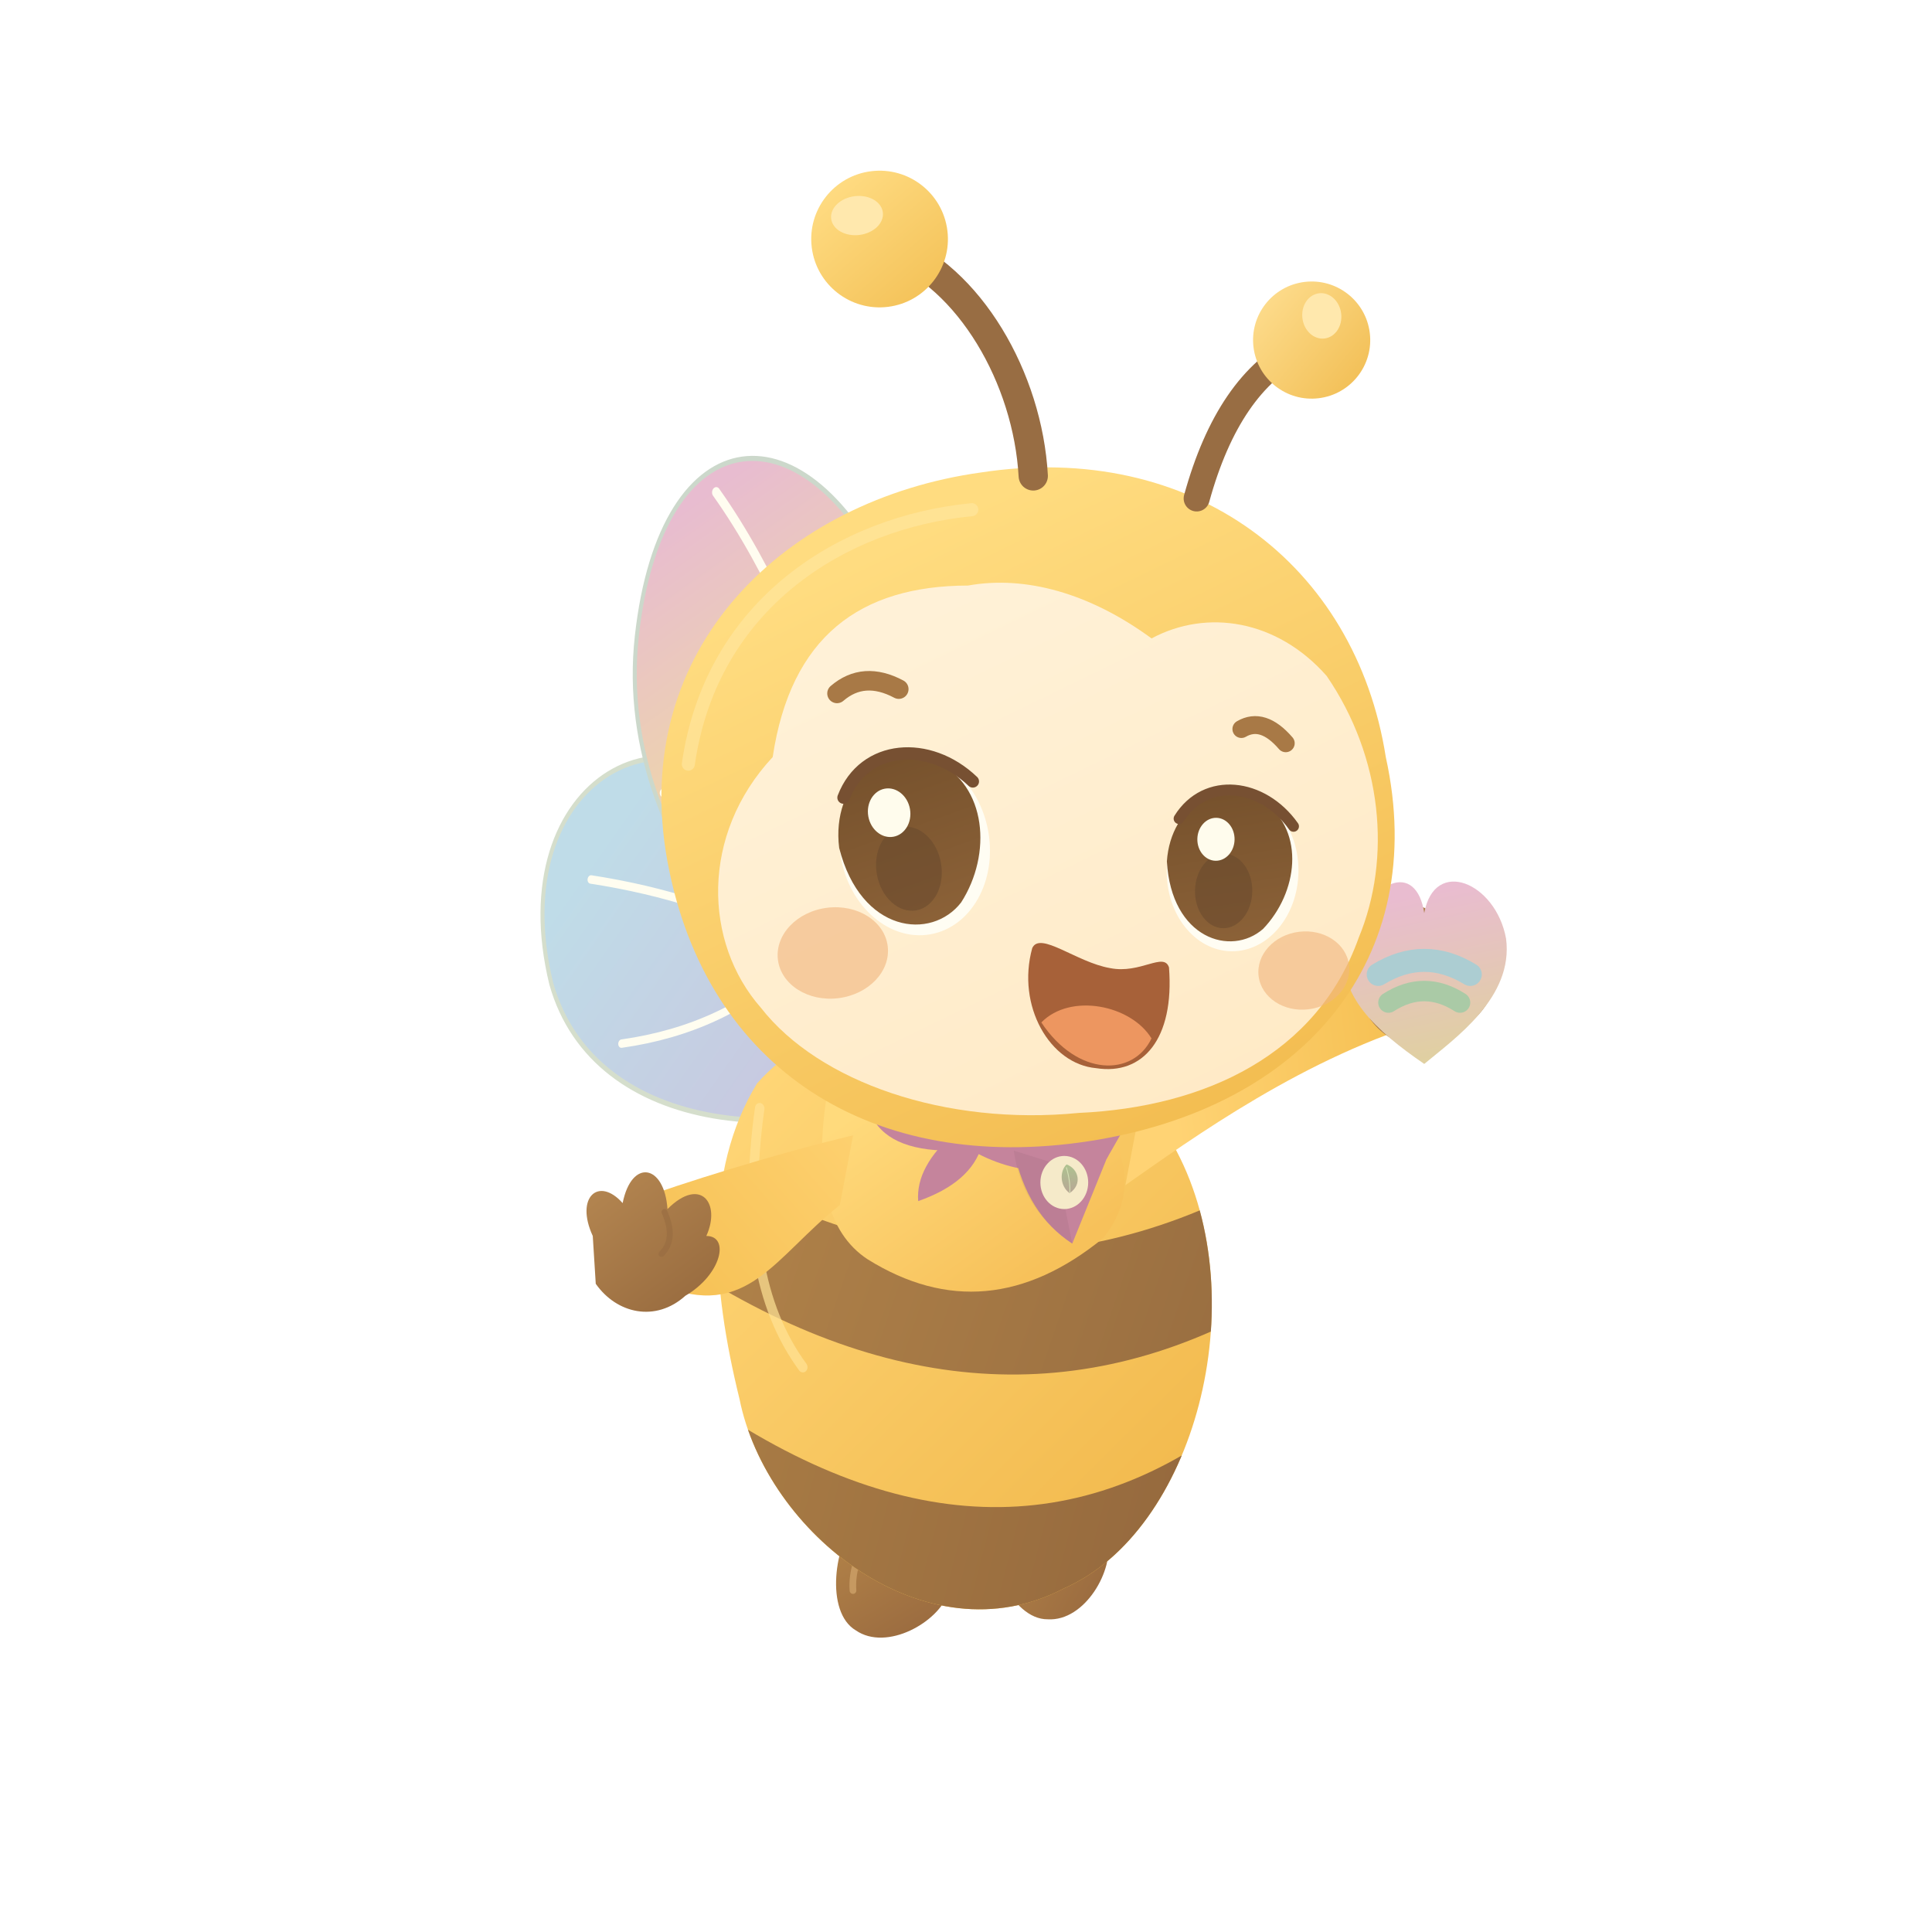
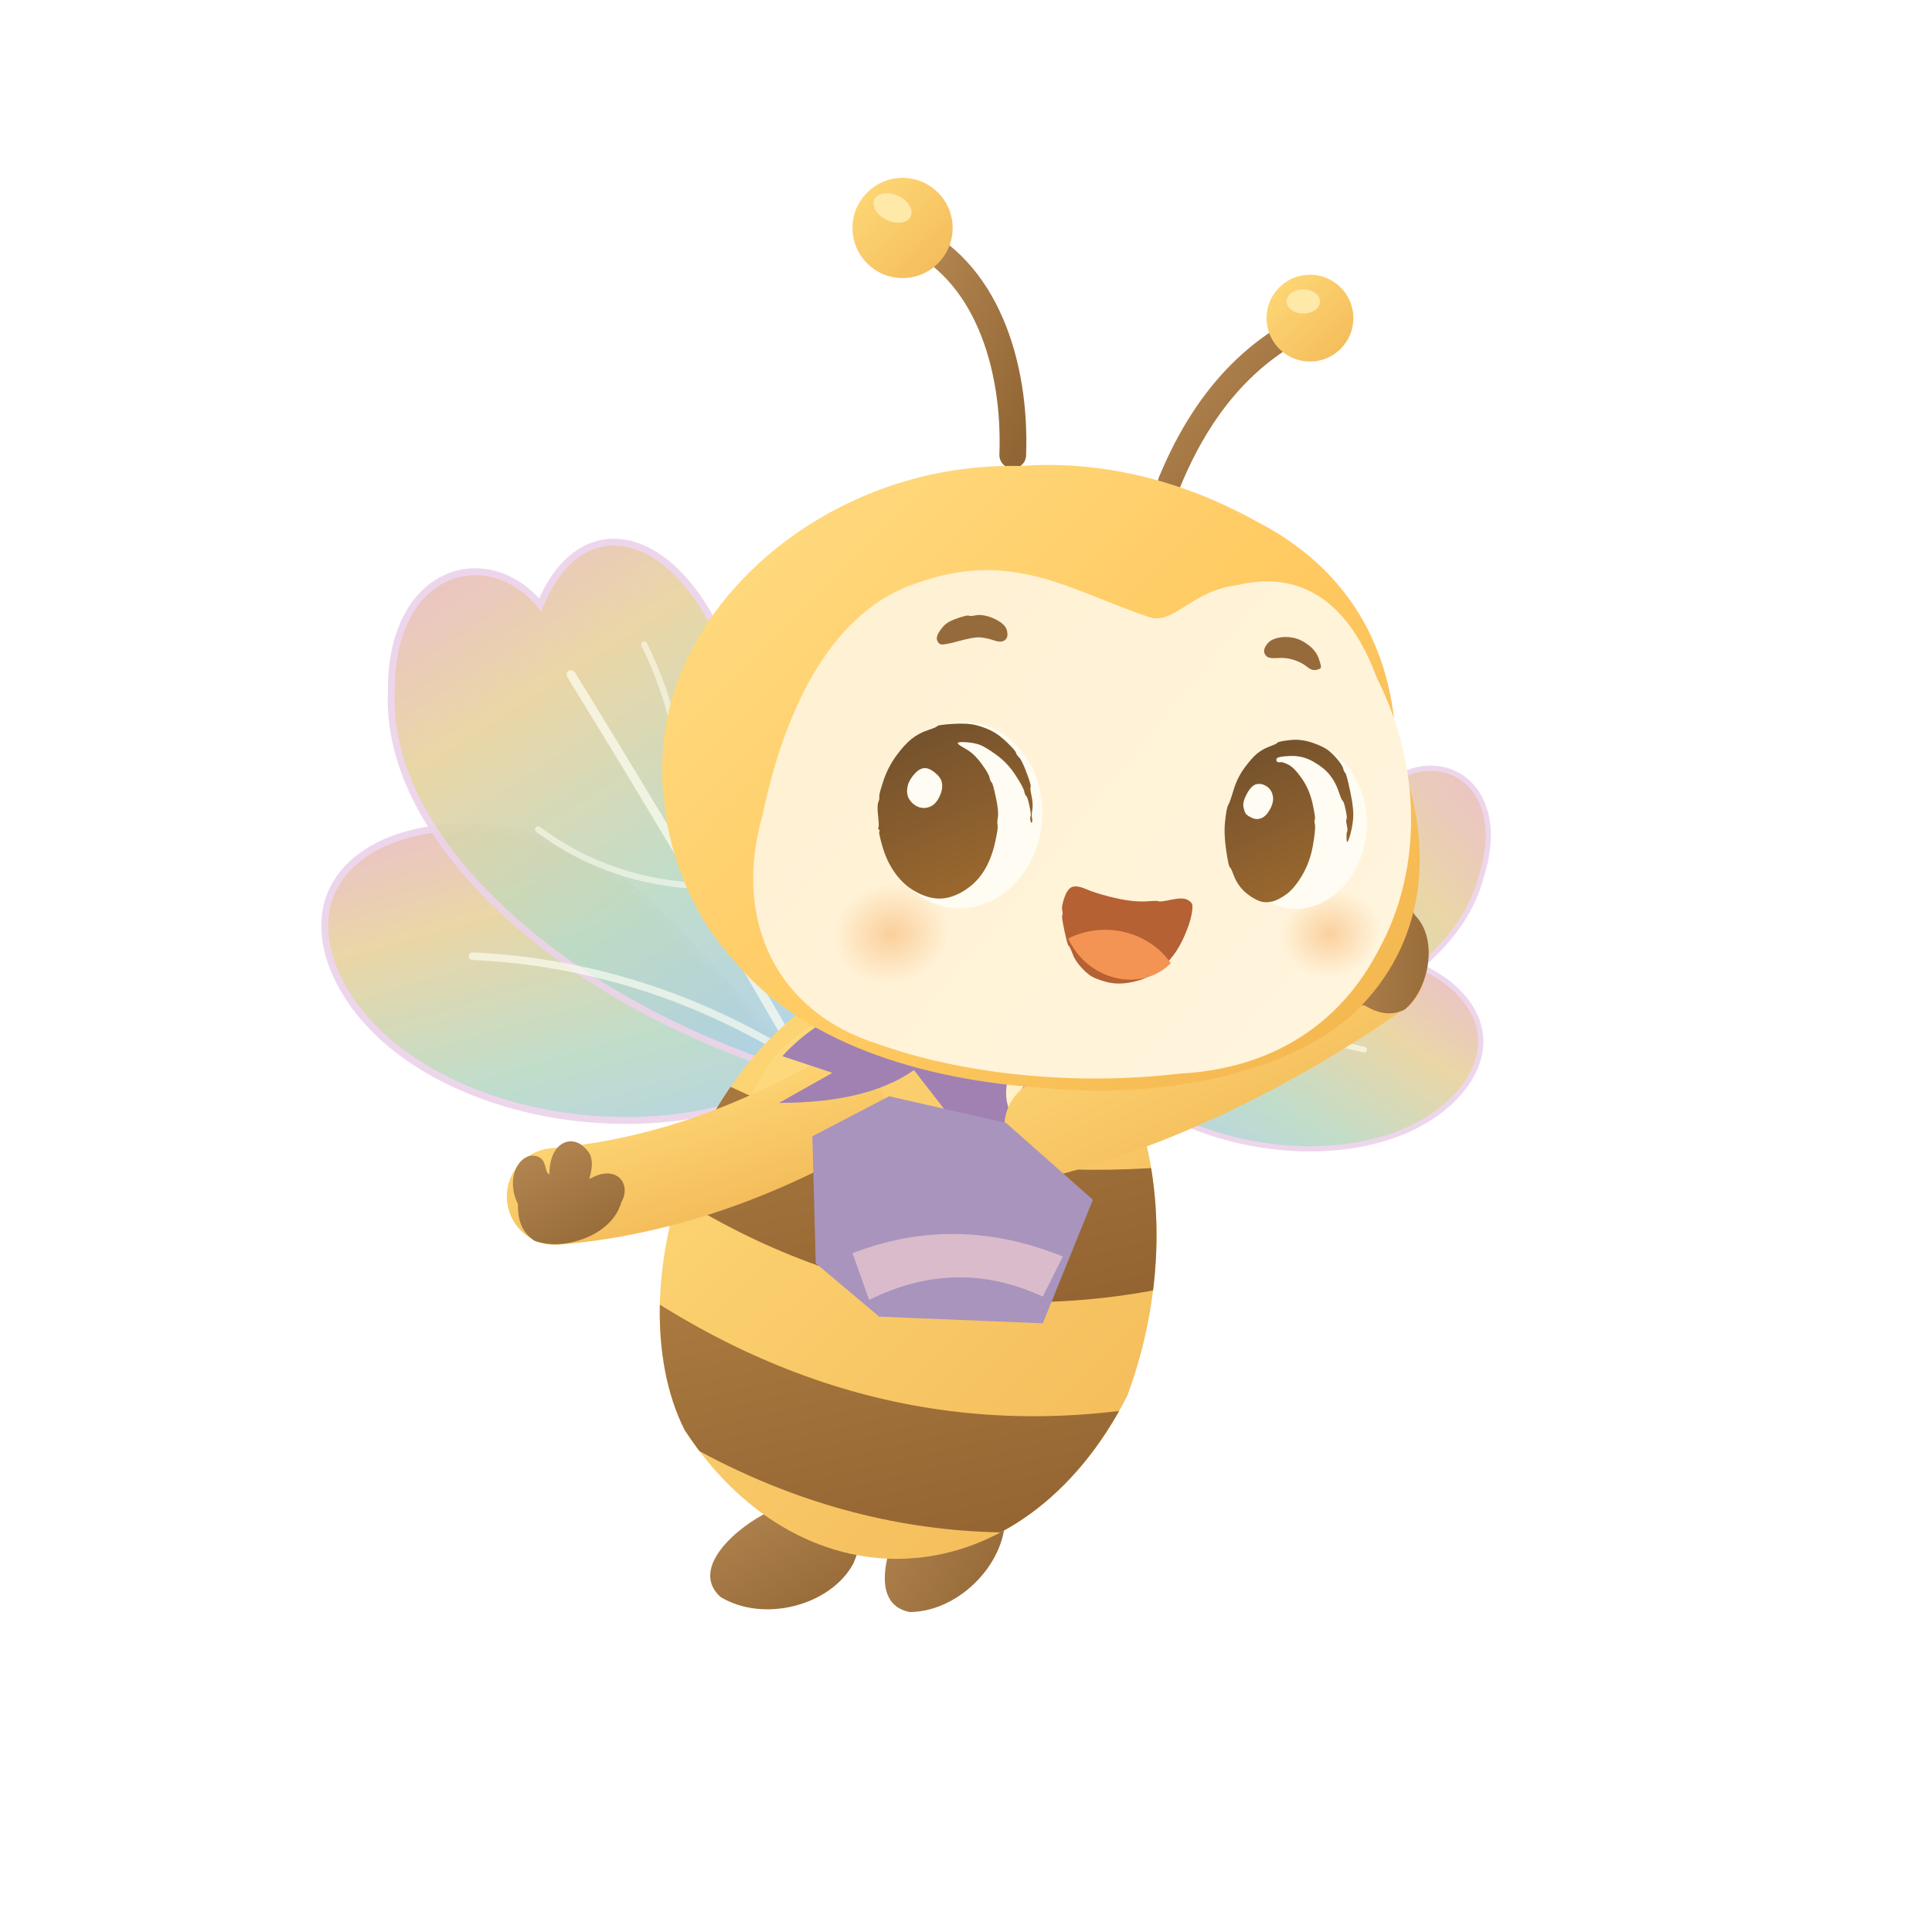
- <svg xmlns="http://www.w3.org/2000/svg" width="512" height="512" viewBox="0 0 512 512">
+ <svg xmlns="http://www.w3.org/2000/svg" viewBox="0 0 512 512" width="512" height="512">
  <defs>
-     <linearGradient id="paint-1" gradientUnits="userSpaceOnUse" x1="-135" y1="-72" x2="0" y2="20">
-       <stop offset="0" stop-color="#BFDCE8" />
-       <stop offset="1" stop-color="#CDBDDB" />
+     <linearGradient id="faceGold" x1=".1" y1="0" x2=".85" y2="1" gradientUnits="objectBoundingBox">
+       <stop stop-color="#FFDB82" />
+       <stop offset=".55" stop-color="#FFCA61" />
+       <stop offset="1" stop-color="#F4B750" />
    </linearGradient>
-     <linearGradient id="paint-2" gradientUnits="userSpaceOnUse" x1="-123" y1="-161" x2="-7" y2="2">
-       <stop offset="0" stop-color="#E8BCD0" />
-       <stop offset="0.5" stop-color="#EFDBA2" />
-       <stop offset="1" stop-color="#C0DCC6" />
+     <linearGradient id="faceCream" x1="0" y1="0" x2="1" y2="1">
+       <stop stop-color="#FFF0D1" />
+       <stop offset="1" stop-color="#FFF5DE" />
    </linearGradient>
-     <linearGradient id="paint-3" gradientUnits="userSpaceOnUse" x1="-135" y1="-72" x2="0" y2="20">
-       <stop offset="0" stop-color="#BFDCE8" />
-       <stop offset="1" stop-color="#CDBDDB" />
+     <radialGradient id="cheek">
+       <stop stop-color="#F7AF64" stop-opacity=".65" />
+       <stop offset="1" stop-color="#F7AF64" stop-opacity="0" />
+     </radialGradient>
+     <linearGradient id="eyeBrown" x1="0" y1="0" x2=".2" y2="1">
+       <stop stop-color="#71502D" />
+       <stop offset="1" stop-color="#99672E" />
    </linearGradient>
-     <linearGradient id="paint-4" gradientUnits="userSpaceOnUse" x1="-123" y1="-161" x2="-7" y2="2">
-       <stop offset="0" stop-color="#E8BCD0" />
-       <stop offset="0.5" stop-color="#EFDBA2" />
-       <stop offset="1" stop-color="#C0DCC6" />
+     <linearGradient id="bodyGold" x1="0" y1="0" x2="1" y2="1">
+       <stop stop-color="#FFDA79" />
+       <stop offset="1" stop-color="#F3B957" />
    </linearGradient>
-     <linearGradient id="paint-5" gradientUnits="userSpaceOnUse" x1="-10" y1="-17" x2="20" y2="20">
-       <stop offset="0" stop-color="#B28248" />
-       <stop offset="1" stop-color="#996A3F" />
+     <linearGradient id="stripeBrown" x1="0" y1="0" x2="1" y2="1">
+       <stop stop-color="#AC7C42" />
+       <stop offset="1" stop-color="#90612F" />
    </linearGradient>
-     <linearGradient id="paint-6" gradientUnits="userSpaceOnUse" x1="-10" y1="-17" x2="20" y2="20">
-       <stop offset="0" stop-color="#B28248" />
-       <stop offset="1" stop-color="#996A3F" />
+     <linearGradient id="handBrown" x1="0" y1="0" x2="1" y2="1">
+       <stop stop-color="#B78A55" />
+       <stop offset="1" stop-color="#926634" />
    </linearGradient>
-     <linearGradient id="paint-7" gradientUnits="userSpaceOnUse" x1="-55" y1="-75" x2="60" y2="88">
-       <stop offset="0" stop-color="#FFD677" />
-       <stop offset="1" stop-color="#F0B648" />
+     <linearGradient id="wing" x1="0" y1="0" x2="1" y2="1">
+       <stop stop-color="#ECD2E9" />
+       <stop offset="1" stop-color="#BAA3DA" />
    </linearGradient>
-     <clipPath id="clip-8">
-       <path d="M-62 -65 C-22 -97 50 -72 68 -34 C88 10 61 72 18 84 C-28 100 -74 60 -78 22 C-83 -10 -82 -42 -62 -65Z" />
-     </clipPath>
-     <linearGradient id="paint-9" gradientUnits="userSpaceOnUse" x1="-90" y1="-50" x2="80" y2="40">
-       <stop offset="0" stop-color="#B2844A" />
-       <stop offset="1" stop-color="#986D40" />
+     <linearGradient id="accessory" x1="0" y1="0" x2="1" y2="1">
+       <stop stop-color="#A181B2" />
+       <stop offset="1" stop-color="#A181B2" />
    </linearGradient>
-     <linearGradient id="paint-10" gradientUnits="userSpaceOnUse" x1="-95" y1="20" x2="70" y2="90">
-       <stop offset="0" stop-color="#AA7D45" />
-       <stop offset="1" stop-color="#93673D" />
+     <linearGradient id="page" x1="0" y1="0" x2="1" y2="1">
+       <stop stop-color="#FFFAE8" />
+       <stop offset="1" stop-color="#E4D8B6" />
    </linearGradient>
-     <linearGradient id="paint-11" gradientUnits="userSpaceOnUse" x1="0" y1="-70" x2="30" y2="-10">
-       <stop offset="0" stop-color="#FFDA7C" />
-       <stop offset="1" stop-color="#F7C15A" />
+     <linearGradient id="leaf" x1="0" y1="0" x2="1" y2="1">
+       <stop stop-color="#AEC889" />
+       <stop offset="1" stop-color="#6F9C67" />
    </linearGradient>
-     <linearGradient id="paint-12" gradientUnits="userSpaceOnUse" x1="0" y1="-20" x2="-73" y2="44">
-       <stop offset="0" stop-color="#FFD374" />
-       <stop offset="1" stop-color="#F5BF51" />
+     <linearGradient id="pot" x1="0" y1="0" x2="1" y2="1">
+       <stop stop-color="#E7B384" />
+       <stop offset="1" stop-color="#C48F66" />
    </linearGradient>
-     <linearGradient id="paint-13" gradientUnits="userSpaceOnUse" x1="-15" y1="-20" x2="15" y2="20">
-       <stop offset="0" stop-color="#B38550" />
-       <stop offset="1" stop-color="#9A6D40" />
-     </linearGradient>
-     <linearGradient id="paint-14" gradientUnits="userSpaceOnUse" x1="0" y1="-20" x2="74" y2="-30">
-       <stop offset="0" stop-color="#FFD374" />
-       <stop offset="1" stop-color="#F5BF51" />
-     </linearGradient>
-     <linearGradient id="paint-15" gradientUnits="userSpaceOnUse" x1="-15" y1="-20" x2="15" y2="20">
-       <stop offset="0" stop-color="#B38550" />
-       <stop offset="1" stop-color="#9A6D40" />
-     </linearGradient>
-     <linearGradient id="paint-16" gradientUnits="userSpaceOnUse" x1="0" y1="-100" x2="65" y2="90">
-       <stop offset="0" stop-color="#ACC68F" />
-       <stop offset="1" stop-color="#C5849C" />
-     </linearGradient>
-     <linearGradient id="paint-17" gradientUnits="userSpaceOnUse" x1="0" y1="-30" x2="15" y2="40">
-       <stop offset="0" stop-color="#E9BCD0" />
-       <stop offset="1" stop-color="#DFD29C" />
-     </linearGradient>
-     <linearGradient id="paint-18" gradientUnits="userSpaceOnUse" x1="0" y1="-100" x2="65" y2="90">
-       <stop offset="0" stop-color="#FFDC80" />
-       <stop offset="1" stop-color="#F3BD51" />
-     </linearGradient>
-     <linearGradient id="paint-19" gradientUnits="userSpaceOnUse" x1="0" y1="-100" x2="65" y2="90">
-       <stop offset="0" stop-color="#FFF2D9" />
-       <stop offset="1" stop-color="#FFEAC6" />
-     </linearGradient>
-     <linearGradient id="paint-20" gradientUnits="userSpaceOnUse" x1="0" y1="-27" x2="9" y2="25">
-       <stop offset="0" stop-color="#77522D" />
-       <stop offset="1" stop-color="#8C6238" />
-     </linearGradient>
-     <linearGradient id="paint-21" gradientUnits="userSpaceOnUse" x1="0" y1="-27" x2="9" y2="25">
-       <stop offset="0" stop-color="#77522D" />
-       <stop offset="1" stop-color="#8C6238" />
-     </linearGradient>
-     <linearGradient id="paint-22" gradientUnits="userSpaceOnUse" x1="-50" y1="-98" x2="-20" y2="-53">
-       <stop offset="0" stop-color="#FFDC83" />
-       <stop offset="1" stop-color="#F2BE52" />
-     </linearGradient>
-     <linearGradient id="paint-23" gradientUnits="userSpaceOnUse" x1="22" y1="-64" x2="55" y2="-29">
-       <stop offset="0" stop-color="#FFE196" />
-       <stop offset="1" stop-color="#F2BF56" />
-     </linearGradient>
-     <linearGradient id="paint-24" gradientUnits="userSpaceOnUse" x1="0" y1="-29" x2="12" y2="38">
-       <stop offset="0" stop-color="#FFE19A" />
-       <stop offset="1" stop-color="#EDB044" />
+     <linearGradient id="wingMulti" x1="0" y1="0" x2="1" y2="1">
+       <stop stop-color="#E9B6CE" />
+       <stop offset=".32" stop-color="#E8D39F" />
+       <stop offset=".66" stop-color="#BBDAC6" />
+       <stop offset="1" stop-color="#ACCEEA" />
    </linearGradient>
  </defs>
-   <g id="actor" transform="translate(30.72 30.72) rotate(0) scale(0.88 0.88)">
-     <g id="actor0--wings" transform="translate(256 288) rotate(0) scale(1 1)">
-       <g id="actor0--wings0--wing-left" transform="translate(0 0) rotate(7) scale(0.8 1.02)">
-         <path id="actor0--wings0--wing-left0--lower-wing" d="M0 0 C-57 30 -136 32 -159 -11 C-187 -69 -127 -105 -77 -64 C-40 -35 -15 -7 0 0Z" fill="url(#paint-1)" stroke="#D5DECC" stroke-width="1.5" stroke-linecap="round" stroke-linejoin="round" />
-         <path id="actor0--wings0--wing-left1--upper-wing" d="M0 0 C-57 1 -142 -49 -143 -116 C-144 -182 -90 -191 -49 -138 C-17 -98 4 -32 0 0Z" fill="url(#paint-2)" stroke="#CCD8CB" stroke-width="1.5" stroke-linecap="round" stroke-linejoin="round" />
-         <path d="M-3 -4 C-41 -49 -71 -119 -120 -161" fill="none" stroke="#FFFDF0" stroke-width="3" stroke-linecap="round" stroke-linejoin="round" />
-         <path d="M-35 -47 Q-74 -63 -126 -71 M-57 -84 Q-46 -112 -80 -145 M-5 0 Q-65 -41 -149 -43 M-69 -26 Q-92 -4 -130 4" fill="none" stroke="#FFFDF0" stroke-width="2.5" stroke-linecap="round" stroke-linejoin="round" />
-         <path d="M-16 -17 Q-29 6 -76 16" fill="none" stroke="#FFFDF0" stroke-width="2.8" stroke-linecap="round" stroke-linejoin="round" />
+   <g id="character" transform="translate(256 256) scale(.885) translate(-256 -256)" data-theme="rainbow" data-stage="4">
+     <g id="wing-right" transform="translate(295 285) rotate(5) scale(-0.78 0.78)">
+       <path d="M0 0 C-42 37-119 34-142-4 C-163-40-105-66-61-43 C-31-25-12-9 0 0Z" fill="url(#wingMulti)" opacity=".92" stroke="#ECD2E9" stroke-width="2" />
+       <path d="M0 0 C-74-6-134-42-141-84 C-149-119-123-133-104-118 C-98-151-66-148-44-109 C-20-73-7-29 0 0Z" fill="url(#wingMulti)" opacity=".92" stroke="#ECD2E9" stroke-width="2" />
+       <path d="M-5-7 Q-48-55-91-100" fill="none" stroke="#FFFFF4" stroke-width="2.6" stroke-linecap="round" stroke-linejoin="round" opacity=".68" />
+       <path d="M-5-5 Q-53-22-102-14" fill="none" stroke="#FFFFF4" stroke-width="2.2" stroke-linecap="round" stroke-linejoin="round" opacity=".64" />
+       <path d="M-40-48 Q-67-43-91-54" fill="none" stroke="#FFFFF4" stroke-width="1.8" stroke-linecap="round" stroke-linejoin="round" opacity=".54" />
+       <path d="M-51-64 Q-54-90-72-113" fill="none" stroke="#FFFFF4" stroke-width="1.8" stroke-linecap="round" stroke-linejoin="round" opacity=".54" />
+     </g>
+     <g id="wing-left" transform="translate(208 289) rotate(12) scale(1.03 1.03)">
+       <path d="M0 0 C-42 37-119 34-142-4 C-163-40-105-66-61-43 C-31-25-12-9 0 0Z" fill="url(#wingMulti)" opacity=".92" stroke="#ECD2E9" stroke-width="2" />
+       <path d="M0 0 C-74-6-134-42-141-84 C-149-119-123-133-104-118 C-98-151-66-148-44-109 C-20-73-7-29 0 0Z" fill="url(#wingMulti)" opacity=".92" stroke="#ECD2E9" stroke-width="2" />
+       <path d="M-5-7 Q-48-55-91-100" fill="none" stroke="#FFFFF4" stroke-width="2.6" stroke-linecap="round" stroke-linejoin="round" opacity=".68" />
+       <path d="M-5-5 Q-53-22-102-14" fill="none" stroke="#FFFFF4" stroke-width="2.2" stroke-linecap="round" stroke-linejoin="round" opacity=".64" />
+       <path d="M-40-48 Q-67-43-91-54" fill="none" stroke="#FFFFF4" stroke-width="1.8" stroke-linecap="round" stroke-linejoin="round" opacity=".54" />
+       <path d="M-51-64 Q-54-90-72-113" fill="none" stroke="#FFFFF4" stroke-width="1.8" stroke-linecap="round" stroke-linejoin="round" opacity=".54" />
+     </g>
+     <g id="feet">
+       <g id="foot-0" transform="translate(208 424.42) rotate(20)">
+         <path d="M-4-18 C9-21 18-10 17 5 C15 19-2 31-17 28 C-29 23-19 6-12-1Z" fill="url(#handBrown)" />
      </g>
-       <g id="actor0--wings1--wing-right" transform="translate(0 0) rotate(-17) scale(-0.82 0.89)">
-         <path id="actor0--wings1--wing-right0--lower-wing" d="M0 0 C-57 30 -136 32 -159 -11 C-187 -69 -127 -105 -77 -64 C-40 -35 -15 -7 0 0Z" fill="url(#paint-3)" stroke="#D5DECC" stroke-width="1.5" stroke-linecap="round" stroke-linejoin="round" />
-         <path id="actor0--wings1--wing-right1--upper-wing" d="M0 0 C-57 1 -142 -49 -143 -116 C-144 -182 -90 -191 -49 -138 C-17 -98 4 -32 0 0Z" fill="url(#paint-4)" stroke="#CCD8CB" stroke-width="1.5" stroke-linecap="round" stroke-linejoin="round" />
-         <path d="M-3 -4 C-41 -49 -71 -119 -120 -161" fill="none" stroke="#FFFDF0" stroke-width="3" stroke-linecap="round" stroke-linejoin="round" />
-         <path d="M-35 -47 Q-74 -63 -126 -71 M-57 -84 Q-46 -112 -80 -145 M-5 0 Q-65 -41 -149 -43 M-69 -26 Q-92 -4 -130 4" fill="none" stroke="#FFFDF0" stroke-width="2.5" stroke-linecap="round" stroke-linejoin="round" />
-         <path d="M-16 -17 Q-29 6 -76 16" fill="none" stroke="#FFFDF0" stroke-width="2.8" stroke-linecap="round" stroke-linejoin="round" />
+       <g id="foot-1" transform="translate(250 418.54) rotate(-12)">
+         <path d="M-4-18 C9-21 18-10 17 5 C15 19-2 31-17 28 C-29 23-19 6-12-1Z" fill="url(#handBrown)" />
      </g>
    </g>
-     <g id="actor1--foot-0" transform="translate(233 438) rotate(8) scale(0.84 0.84)">
-       <path d="M-14 -17 C-21 -7 -21 18 -9 23 C3 29 20 16 22 5 C24 -9 14 -20 2 -21Z" fill="url(#paint-5)" />
-       <path d="M-9 -12 Q-14 0 -12 9" fill="none" stroke="#C69961" stroke-width="2.4" stroke-linecap="round" stroke-linejoin="round" />
+     <g id="body" transform="translate(239 347) rotate(7)">
+       <defs>
+         <clipPath id="bodyClip">
+           <path d="M0 -98 C54.6 -98 84.24 -33.32 69.42 29.4 C46.02 94.08 -18.72 105.84 -60.84 55.86 C-87.36 16.66 -74.1 -75.46 0 -98Z" />
+         </clipPath>
+       </defs>
+       <path d="M0 -98 C54.6 -98 84.24 -33.32 69.42 29.4 C46.02 94.08 -18.72 105.84 -60.84 55.86 C-87.36 16.66 -74.1 -75.46 0 -98Z" fill="url(#bodyGold)" />
+       <g clip-path="url(#bodyClip)">
+         <path d="M-88 -58.8 Q0 -19.6 90 -44.1 L90 -8.82 Q0 27.44 -88 -21.56Z" fill="url(#stripeBrown)" />
+         <path d="M-88 11.76 Q0 59.78 90 27.44 L90 61.74 Q0 96.04 -88 46.06Z" fill="url(#stripeBrown)" />
+       </g>
+       <path d="M-53.04 -23.52 Q-60.84 -61.74 -20.28 -79.38 Q-38.22 -54.88 -39.0 -25.48Z" fill="#FFE59B" opacity=".28" />
    </g>
-     <g id="actor2--foot-1" transform="translate(280 432) rotate(-23) scale(0.84 0.84)">
-       <path d="M-14 -17 C-21 -7 -21 18 -9 23 C3 29 20 16 22 5 C24 -9 14 -20 2 -21Z" fill="url(#paint-6)" />
-       <path d="M-9 -12 Q-14 0 -12 9" fill="none" stroke="#C69961" stroke-width="2.4" stroke-linecap="round" stroke-linejoin="round" />
-     </g>
-     <g id="actor3--body" transform="translate(259 355) rotate(-6) scale(0.95 1.08)">
-       <path id="actor3--body0--abdomen" d="M-62 -65 C-22 -97 50 -72 68 -34 C88 10 61 72 18 84 C-28 100 -74 60 -78 22 C-83 -10 -82 -42 -62 -65Z" fill="url(#paint-7)" />
-       <g id="actor3--body1--stripes" transform="translate(0 0) rotate(0) scale(1 1)" clip-path="url(#clip-8)">
-         <path d="M-105 -62 Q-12 15 93 -23 L91 11 Q-5 48 -97 -21Z" fill="url(#paint-9)" />
-         <path d="M-99 14 Q-9 88 76 43 L63 74 Q-24 116 -84 55Z" fill="url(#paint-10)" />
-       </g>
-       <path opacity="0.7" d="M-62 -58 Q-75 -12 -57 15" fill="none" stroke="#FFE395" stroke-width="3" stroke-linecap="round" stroke-linejoin="round" />
-       <path d="M-40 -61 Q0 -80 43 -50 Q59 -27 42 -12 Q2 11 -33 -13 Q-51 -26 -40 -61Z" fill="url(#paint-11)" />
-     </g>
-     <g id="actor4--arm-left" transform="translate(231 316) rotate(0) scale(1 1)">
-       <path d="M-9 -9 C-33.55 -3.2 -62.02 6 -73 10 Q-56 23 -67 36 C-40.88 47 -32.71 27.6 -13 12 Z" fill="url(#paint-12)" />
-       <g id="actor4--arm-left1--palm" transform="translate(-73 24) rotate(0) scale(0.9 0.9)">
-         <path d="M-16 -3 C-22 -16 -14 -23 -6 -14 C-3 -29 8 -27 9 -12 C20 -23 27 -14 22 -3 C30 -3 27 10 15 17 C5 26 -8 23 -15 13Z" fill="url(#paint-13)" />
-         <path opacity="0.55" d="M8 -11 Q12 -2 7 3" fill="none" stroke="#956A3F" stroke-width="2" stroke-linecap="round" stroke-linejoin="round" />
+     <g id="arm-left">
+       <path d="M217 298 Q175.0 321.5 133 325" fill="none" stroke="url(#bodyGold)" stroke-width="29" stroke-linecap="round" stroke-linejoin="round" />
+       <g transform="translate(133 325) rotate(15) scale(0.85)">
+         <path d="M-12 6 C-19-2-16-12-10-12 C-6-12-6-7-4-7 C-7-18 0-23 6-19 C10-17 10-12 10-9 C18-17 25-11 23-4 C23 8 8 18-3 17 C-9 15-11 10-12 6Z" fill="url(#handBrown)" />
      </g>
    </g>
-     <g id="actor5--arm-right" transform="translate(317 310) rotate(0) scale(1 1)">
-       <path d="M-9 -9 C17.9 -18 46.76 -68 74 -64 Q91 -51 80 -38 C41.44 -27 6.98 -2 -13 12 Z" fill="url(#paint-14)" />
-       <g id="actor5--arm-right1--palm" transform="translate(74 -50) rotate(0) scale(0.9 0.9)">
-         <path d="M-16 -3 C-22 -16 -14 -23 -6 -14 C-3 -29 8 -27 9 -12 C20 -23 27 -14 22 -3 C30 -3 27 10 15 17 C5 26 -8 23 -15 13Z" fill="url(#paint-15)" />
-         <path opacity="0.55" d="M8 -11 Q12 -2 7 3" fill="none" stroke="#956A3F" stroke-width="2" stroke-linecap="round" stroke-linejoin="round" />
+     <g id="theme-scarf" transform="translate(273 279)">
+       <path d="M-49-13 Q-6 10 45-10 L26 34 Q6 44-11 36Z" fill="#A181B2" />
+       <path d="M-47-12 Q-62-7-72 4 L-57 9-73 18 Q-45 18-31 7Z" fill="#A181B2" />
+       <ellipse cx="7" cy="15" rx="12" ry="13" fill="#FFF0C7" />
+       <path d="M-1 18 Q7 2 15 18" fill="none" stroke="#D595AE" stroke-width="3" stroke-linecap="round" stroke-linejoin="round" />
+       <path d="M2 18 Q7 8 12 18" fill="none" stroke="#9FC3C2" stroke-width="2.4" stroke-linecap="round" stroke-linejoin="round" />
+     </g>
+     <g id="arm-right">
+       <path d="M282 304 Q330.5 290.5 379 257" fill="none" stroke="url(#bodyGold)" stroke-width="29" stroke-linecap="round" stroke-linejoin="round" />
+       <g transform="translate(379 257) rotate(-45) scale(0.85)">
+         <path d="M-12 6 C-19-2-16-12-10-12 C-6-12-6-7-4-7 C-7-18 0-23 6-19 C10-17 10-12 10-9 C18-17 25-11 23-4 C23 8 8 18-3 17 C-9 15-11 10-12 6Z" fill="url(#handBrown)" />
      </g>
    </g>
-     <g id="actor6--scarf" transform="translate(280 306) rotate(0) scale(0.8 0.8)">
-       <path d="M-36 -10 Q-2 3 35 -11 L23 10 Q-7 22 -34 3Z" fill="#C5849C" />
-       <path d="M-12 7 L25 5 L10 42 Q-7 31 -12 7Z" fill="#C5849C" />
-       <path opacity="0.05" d="M-12 7 Q-9 29 10 42 L4 12Z" fill="#000000" />
-       <path d="M-32 -5 Q-51 -17 -66 -7 Q-60 7 -36 7Z" fill="#C5849C" />
-       <path d="M-34 0 Q-49 13 -48 26 Q-28 19 -24 5Z" fill="#C5849C" />
-       <g id="actor6--scarf5--theme-badge" transform="translate(0 0) rotate(0) scale(1 1)">
-         <path d="M -2 19 C -2 13.477 2.029 9 7 9 C 11.971 9 16 13.477 16 19 C 16 24.523 11.971 29 7 29 C 2.029 29 -2 24.523 -2 19 Z" fill="#F5EAC9" />
-         <g transform="translate(9 23) rotate(15) scale(0.13 0.13)">
-           <path d="M0 0 C-32 -12 -45 -53 -30 -78 C7 -75 30 -34 0 0Z" fill="url(#paint-16)" />
-           <path d="M0 -2 Q-7 -35 -28 -69" fill="none" stroke="#D6E2B5" stroke-width="2.5" stroke-linecap="round" stroke-linejoin="round" />
-         </g>
+     <g id="antennae">
+       <path d="M270 103 C271 76 262 47 238 37" fill="none" stroke="url(#handBrown)" stroke-width="8" stroke-linecap="round" stroke-linejoin="round" />
+       <path d="M317 111 Q331 77 358 64" fill="none" stroke="url(#handBrown)" stroke-width="7" stroke-linecap="round" stroke-linejoin="round" />
+       <ellipse cx="237" cy="35" rx="15" ry="15" fill="url(#bodyGold)" />
+       <ellipse cx="234" cy="29" rx="6" ry="4" fill="#FFE9A9" transform="rotate(25 234 29)" />
+       <ellipse cx="359" cy="62" rx="13" ry="13" fill="url(#bodyGold)" />
+       <ellipse cx="357" cy="57" rx="5" ry="3.6" fill="#FFE9A9" />
+     </g>
+     <g id="head" transform="translate(283 201) rotate(-12) scale(0.62) translate(-638 -434)">
+       <g transform="translate(13 9)">
+         <path d="M640 272 C568 255 500 284 466 326 C430 368 429 434 455 477 C475 516 521 549 588 568 C644 586 711 586 747 561 C785 535 798 491 789 443 C798 395 784 353 746 322 C714 294 677 277 640 272Z" fill="url(#faceGold)" />
+         <path d="M483 411 C505 361 537 322 578 317 C627 310 650 335 685 356 C696 363 708 348 730 350 C765 349 782 373 787 408 C799 453 790 502 761 536 C735 568 698 582 654 575 C600 570 549 552 515 531 C470 506 458 458 483 411Z" fill="url(#faceCream)" />
      </g>
+       <ellipse cx="545" cy="489" rx="28" ry="24" fill="url(#cheek)" opacity=".8" />
+       <ellipse cx="752" cy="533" rx="24" ry="21" fill="url(#cheek)" opacity=".8" />
+       <ellipse cx="590" cy="440" rx="39" ry="45" transform="rotate(17 590 440)" fill="#FFFCF3" />
+       <ellipse cx="748" cy="479" rx="33" ry="40" transform="rotate(17 748 479)" fill="#FFFCF3" />
+       <path d="M571 416.5Q574 414 576.5 414Q579 414 581.5 417Q584 420 584 422.5Q584 425 582.5 427.5Q581 430 579 431.5Q577 433 574.5 433Q572 433 570 431.5Q568 430 567 427.5Q566 425 567 422Q568 419 571 416.5ZM606 399Q602 397 595 396Q588 395 587.5 395.5Q587 396 582.5 396.5Q578 397 574 399Q570 401 565 405.5Q560 410 556.5 416Q553 422 553 423Q553 424 552 425.5Q551 427 550.5 432Q550 437 549.5 437.5Q549 438 549.5 438.5Q550 439 549.5 439.5Q549 440 549.5 447Q550 454 552.5 460Q555 466 559 470Q563 474 567.5 476Q572 478 577 477.5Q582 477 587 474.5Q592 472 596 467.5Q600 463 603 456.5Q606 450 606 448.5Q606 447 607 444.5Q608 442 608 435Q608 428 607.5 427.5Q607 427 607 425Q607 423 604.5 417.5Q602 412 598.5 409Q595 406 595.5 405.5Q596 405 599.5 406Q603 407 605.5 408.5Q608 410 612.5 415Q617 420 619.5 426.5Q622 433 622 435Q622 437 622.5 437.5Q623 438 623 442.5Q623 447 622.5 447.5Q622 448 622 449.5Q622 451 622.5 450.5Q623 450 623 448.5Q623 447 624 444.5Q625 442 625 438Q625 434 625.5 433.5Q626 433 625 426.5Q624 420 623 418.5Q622 417 622 416Q622 415 619 410.5Q616 406 613 403.5Q610 401 606 399Z" fill="url(#eyeBrown)" fill-rule="evenodd" />
+       <path d="M732.5 455Q735 455 737 457Q739 459 739 462Q739 465 736.5 468Q734 471 731.5 471.5Q729 472 727 470.5Q725 469 724.5 468Q724 467 724 464.5Q724 462 727 458.5Q730 455 732.5 455ZM763 441Q758 438 752.5 437.5Q747 437 746.5 437.5Q746 438 742.5 438.5Q739 439 736 440.5Q733 442 728.5 446Q724 450 721 455.5Q718 461 717 462Q716 463 714 469Q712 475 711.5 483Q711 491 711.5 491.5Q712 492 712.5 495.5Q713 499 714.5 502Q716 505 718.5 507.5Q721 510 723 511Q725 512 728 512Q731 512 735.5 510Q740 508 745 502.5Q750 497 753 489.5Q756 482 756 480Q756 478 756.5 477.5Q757 477 757 470Q757 463 754.5 457Q752 451 749.5 449Q747 447 746 447Q745 447 744.5 446.5Q744 446 744.5 445Q745 444 751 445Q757 446 761.5 450Q766 454 768 458Q770 462 770.5 466.5Q771 471 771.5 471.5Q772 472 772 476Q772 480 771.5 480.5Q771 481 771 483.5Q771 486 770.5 486.5Q770 487 769.5 490Q769 493 771 489.5Q773 486 774.5 481.5Q776 477 776 468Q776 459 775.5 458.5Q775 458 775 456.5Q775 455 773.5 452Q772 449 770 446.5Q768 444 763 441Z" fill="url(#eyeBrown)" fill-rule="evenodd" />
+       <path d="M598 351Q596 353 596 354.5Q596 356 597 357Q598 358 606 357.5Q614 357 617 358Q620 359 622.5 360.5Q625 362 626.5 362Q628 362 629 361Q630 360 630 357.5Q630 355 627.5 352.5Q625 350 622 348.5Q619 347 616.5 347Q614 347 613.5 346.5Q613 346 608.5 346.5Q604 347 602 348Q600 349 598 351Z" fill="#956B3C" />
+       <path d="M752 389.5Q750 391 749.5 392.5Q749 394 750 395.5Q751 397 755 397.5Q759 398 762.5 400Q766 402 768 404.5Q770 407 772 407Q774 407 774.5 406.5Q775 406 774.5 402Q774 398 771 394.5Q768 391 764.5 389.5Q761 388 757.5 388Q754 388 752 389.5Z" fill="#956B3C" />
+       <path d="M630.5 489Q628 493 628 495Q628 497 627.5 497.5Q627 498 627 505Q627 512 627.5 512.5Q628 513 628.5 516.5Q629 520 631 523.5Q633 527 635 529Q637 531 642 533.5Q647 536 654 536Q661 536 666.5 533.5Q672 531 676 527.5Q680 524 683.5 519Q687 514 688.5 510.5Q690 507 690 505.5Q690 504 688 502.5Q686 501 680.5 501Q675 501 674.5 500.5Q674 500 670 499.5Q666 499 661.5 497.5Q657 496 651 493Q645 490 641.5 487.5Q638 485 635.5 485Q633 485 630.5 489Z" fill="#B56134" fill-rule="evenodd" />
+       <path d="M628 509 C647 504 667 514 674 531 C657 542 633 531 628 509Z" fill="#F39455" />
    </g>
-     <g id="actor7--theme-prop" transform="translate(394 257) rotate(0) scale(0.77 0.77)">
-       <path d="M-31 -8 C-21 -37 -3 -42 0 -22 C4 -44 28 -34 32 -12 C35 11 12 27 0 37 C-19 24 -34 10 -31 -8Z" fill="url(#paint-17)" />
-       <path d="M-18 2 Q0 -9 18 2" fill="none" stroke="#ACCDD2" stroke-width="9" stroke-linecap="round" stroke-linejoin="round" />
-       <path d="M-14 13 Q0 4 14 13" fill="none" stroke="#AACAA6" stroke-width="8" stroke-linecap="round" stroke-linejoin="round" />
-     </g>
-     <g id="actor8--head" transform="translate(277 211) rotate(-7) scale(0.98 0.98)">
-       <path id="actor8--head0--head-shell" d="M-114 0 C-118 -67 -64 -106 -4 -107 C62 -109 107 -65 109 -5 C115 58 71 99 4 101 C-63 103 -110 65 -114 0Z" fill="url(#paint-18)" />
-       <path opacity="0.7" d="M-104 -29 C-91 -77 -48 -97 -8 -96" fill="none" stroke="#FFE59D" stroke-width="4" stroke-linecap="round" stroke-linejoin="round" />
-       <path id="actor8--head2--face-mask" d="M-78 -28 C-68 -64 -45 -77 -12 -73 C6 -74 25 -66 42 -50 C60 -57 81 -51 94 -32 C108 -5 107 26 94 49 C77 83 41 95 2 92 C-39 91 -76 73 -91 48 C-106 26 -103 -7 -78 -28Z" fill="url(#paint-19)" />
-       <path opacity="0.61" d="M -84 34 C -84 26.268 -76.389 20 -67 20 C -57.611 20 -50 26.268 -50 34 C -50 41.732 -57.611 48 -67 48 C -76.389 48 -84 41.732 -84 34 Z" fill="#F1B67E" />
-       <path opacity="0.61" d="M 62 57 C 62 50.373 68.268 45 76 45 C 83.732 45 90 50.373 90 57 C 90 63.627 83.732 69 76 69 C 68.268 69 62 63.627 62 57 Z" fill="#F1B67E" />
-       <g id="actor8--head5--eyes" transform="translate(0 0) rotate(0) scale(1 1)">
-         <g id="actor8--head5--eyes0--eye-left" transform="translate(-38 4) rotate(-3) scale(1 1)">
-           <path d="M -23 0 C -23 -15.464 -12.703 -28 0 -28 C 12.703 -28 23 -15.464 23 0 C 23 15.464 12.703 28 0 28 C -12.703 28 -23 15.464 -23 0 Z" fill="#FFFDF3" />
-           <path d="M-23 -3 C-22 -23 -4 -34 11 -24 C25 -14 23 7 11 20 C0 30 -21 24 -23 -3Z" fill="url(#paint-20)" />
-           <path opacity="0.52" d="M -13 7 C -13 -0.18 -8.523 -6 -3 -6 C 2.523 -6 7 -0.18 7 7 C 7 14.18 2.523 20 -3 20 C -8.523 20 -13 14.18 -13 7 Z" fill="#65472D" />
-           <path d="M -12.5 -11 C -12.5 -15.142 -9.59 -18.5 -6 -18.5 C -2.41 -18.5 0.5 -15.142 0.5 -11 C 0.5 -6.858 -2.41 -3.5 -6 -3.5 C -9.59 -3.5 -12.5 -6.858 -12.5 -11 Z" fill="#FFFCED" />
-           <path d="M-19 -18 C-10 -33 10 -31 21 -16" fill="none" stroke="#775032" stroke-width="3.8" stroke-linecap="round" stroke-linejoin="round" />
-         </g>
-         <g id="actor8--head5--eyes1--eye-right" transform="translate(58 24) rotate(8) scale(0.88 0.88)">
-           <path d="M -23 0 C -23 -15.464 -12.703 -28 0 -28 C 12.703 -28 23 -15.464 23 0 C 23 15.464 12.703 28 0 28 C -12.703 28 -23 15.464 -23 0 Z" fill="#FFFDF3" />
-           <path d="M-23 -3 C-22 -23 -4 -34 11 -24 C25 -14 23 7 11 20 C0 30 -21 24 -23 -3Z" fill="url(#paint-21)" />
-           <path opacity="0.52" d="M -13 7 C -13 -0.18 -8.523 -6 -3 -6 C 2.523 -6 7 -0.18 7 7 C 7 14.18 2.523 20 -3 20 C -8.523 20 -13 14.18 -13 7 Z" fill="#65472D" />
-           <path d="M -12.5 -11 C -12.5 -15.142 -9.59 -18.5 -6 -18.5 C -2.41 -18.5 0.5 -15.142 0.5 -11 C 0.5 -6.858 -2.41 -3.5 -6 -3.5 C -9.59 -3.5 -12.5 -6.858 -12.5 -11 Z" fill="#FFFCED" />
-           <path d="M-19 -18 C-10 -33 10 -31 21 -16" fill="none" stroke="#775032" stroke-width="3.8" stroke-linecap="round" stroke-linejoin="round" />
-         </g>
+     <g id="theme-prop">
+       <g id="theme-vest" transform="translate(253 338)">
+         <path d="M-43-31 L-20-43 15-35 41-12 26 25-23 23-42 7Z" fill="#A894BD" />
+         <path d="M-31 4 Q0-8 32 5 L26 17 Q0 5-26 18Z" fill="#D9BBCB" />
      </g>
-       <path d="M-56 -45 Q-47 -51 -37 -44" fill="none" stroke="#A87946" stroke-width="6" stroke-linecap="round" stroke-linejoin="round" />
-       <path d="M66 -19 Q73 -22 79 -13" fill="none" stroke="#A87946" stroke-width="5.5" stroke-linecap="round" stroke-linejoin="round" />
-       <path id="actor8--head8--mouth" d="M-6 40 C-3 35 7 46 17 49 C26 52 34 46 35 51 C34 73 23 83 9 79 C-5 76 -13 57 -6 40Z" fill="#A76139" />
-       <path d="M-6 63 C4 55 22 61 27 72 C20 83 3 81 -6 63Z" fill="#ED9660" />
-       <g id="actor8--head10--antenna-left" transform="translate(12 -104) rotate(0) scale(1 1)">
-         <path d="M0 0 C2 -30 -12 -63 -35 -75" fill="none" stroke="#986D43" stroke-width="9" stroke-linecap="round" stroke-linejoin="round" />
-         <path d="M -59 -78 C -59 -89.598 -49.598 -99 -38 -99 C -26.402 -99 -17 -89.598 -17 -78 C -17 -66.402 -26.402 -57 -38 -57 C -49.598 -57 -59 -66.402 -59 -78 Z" fill="url(#paint-22)" />
-         <path d="M -52 -86 C -52 -89.314 -48.418 -92 -44 -92 C -39.582 -92 -36 -89.314 -36 -86 C -36 -82.686 -39.582 -80 -44 -80 C -48.418 -80 -52 -82.686 -52 -86 Z" fill="#FFE8AD" />
-       </g>
-       <g id="actor8--head11--antenna-right" transform="translate(61 -91) rotate(0) scale(1 1)">
-         <path d="M0 0 Q14 -34 37 -42" fill="none" stroke="#986D43" stroke-width="8" stroke-linecap="round" stroke-linejoin="round" />
-         <path d="M 23 -44 C 23 -53.941 31.059 -62 41 -62 C 50.941 -62 59 -53.941 59 -44 C 59 -34.059 50.941 -26 41 -26 C 31.059 -26 23 -34.059 23 -44 Z" fill="url(#paint-23)" />
-         <path d="M 39 -51 C 39 -54.866 41.686 -58 45 -58 C 48.314 -58 51 -54.866 51 -51 C 51 -47.134 48.314 -44 45 -44 C 41.686 -44 39 -47.134 39 -51 Z" fill="#FFE8AD" />
-       </g>
-     </g>
-     <g id="actor9--nectar" opacity="0" transform="translate(378 284) rotate(0) scale(0.68 0.68)">
-       <path d="M0 -29 C-8 -17 -26 0 -25 15 C-24 31 -12 38 0 37 C17 37 29 25 27 10 C25 -5 9 -21 0 -29Z" fill="url(#paint-24)" />
-       <path d="M-6 -9 C-12 0 -18 7 -15 16 C-12 21 -7 17 -7 12 C-7 5 -3 -1 -6 -9Z" fill="#FFF0BF" />
    </g>
  </g>
</svg>
